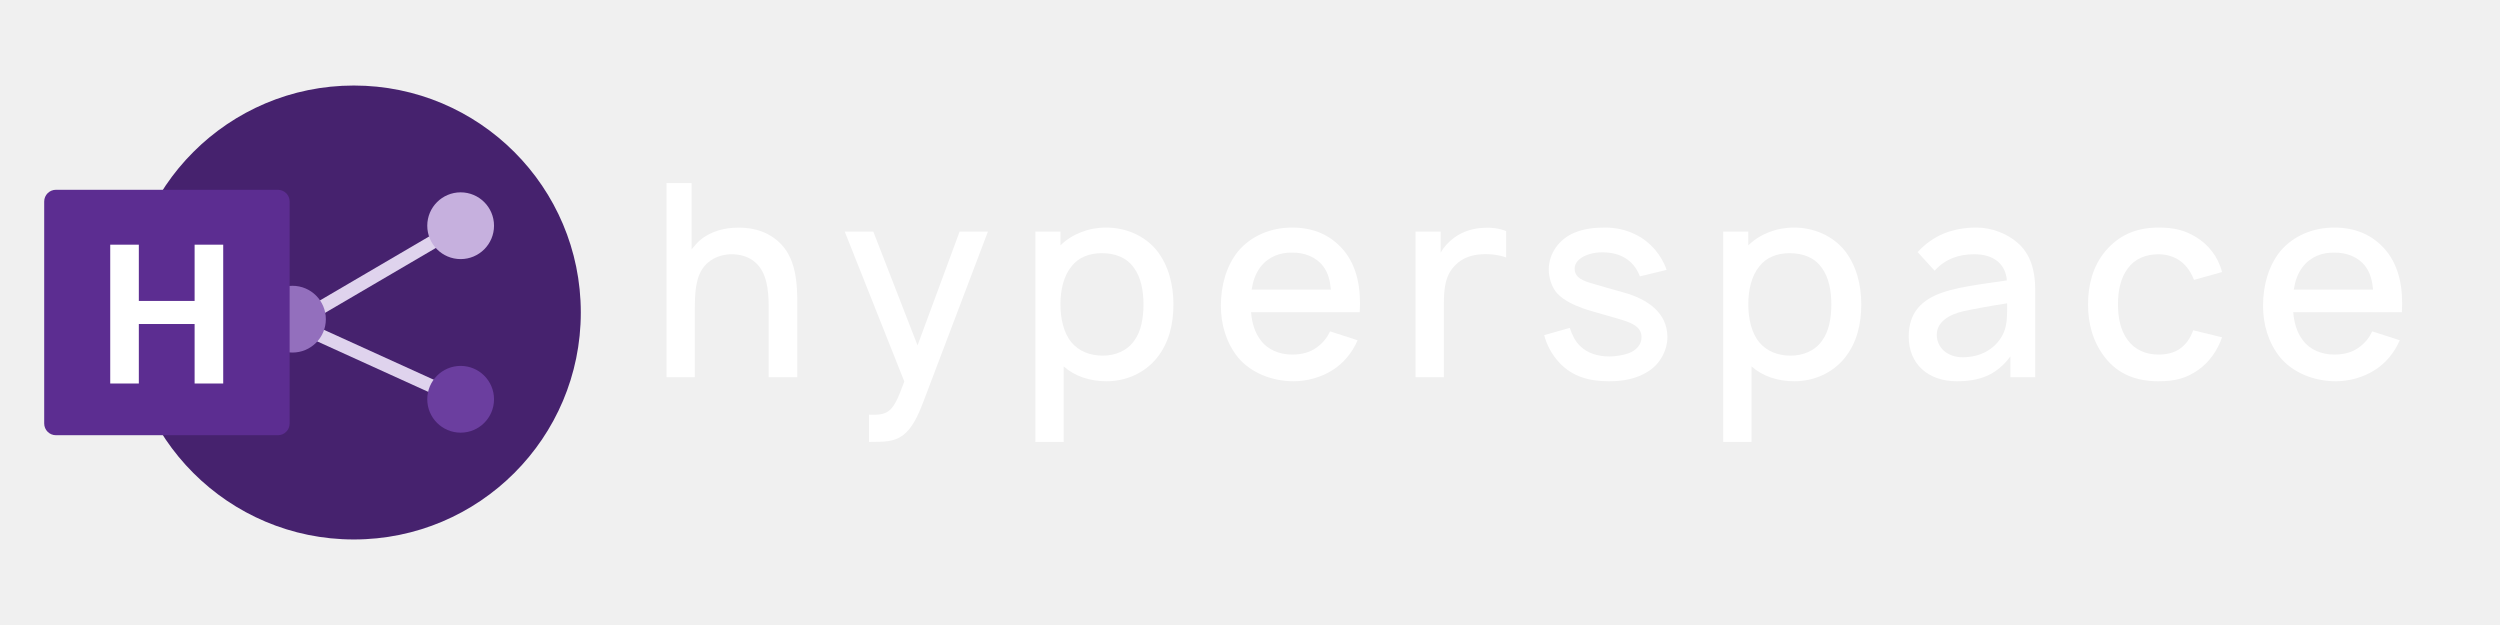
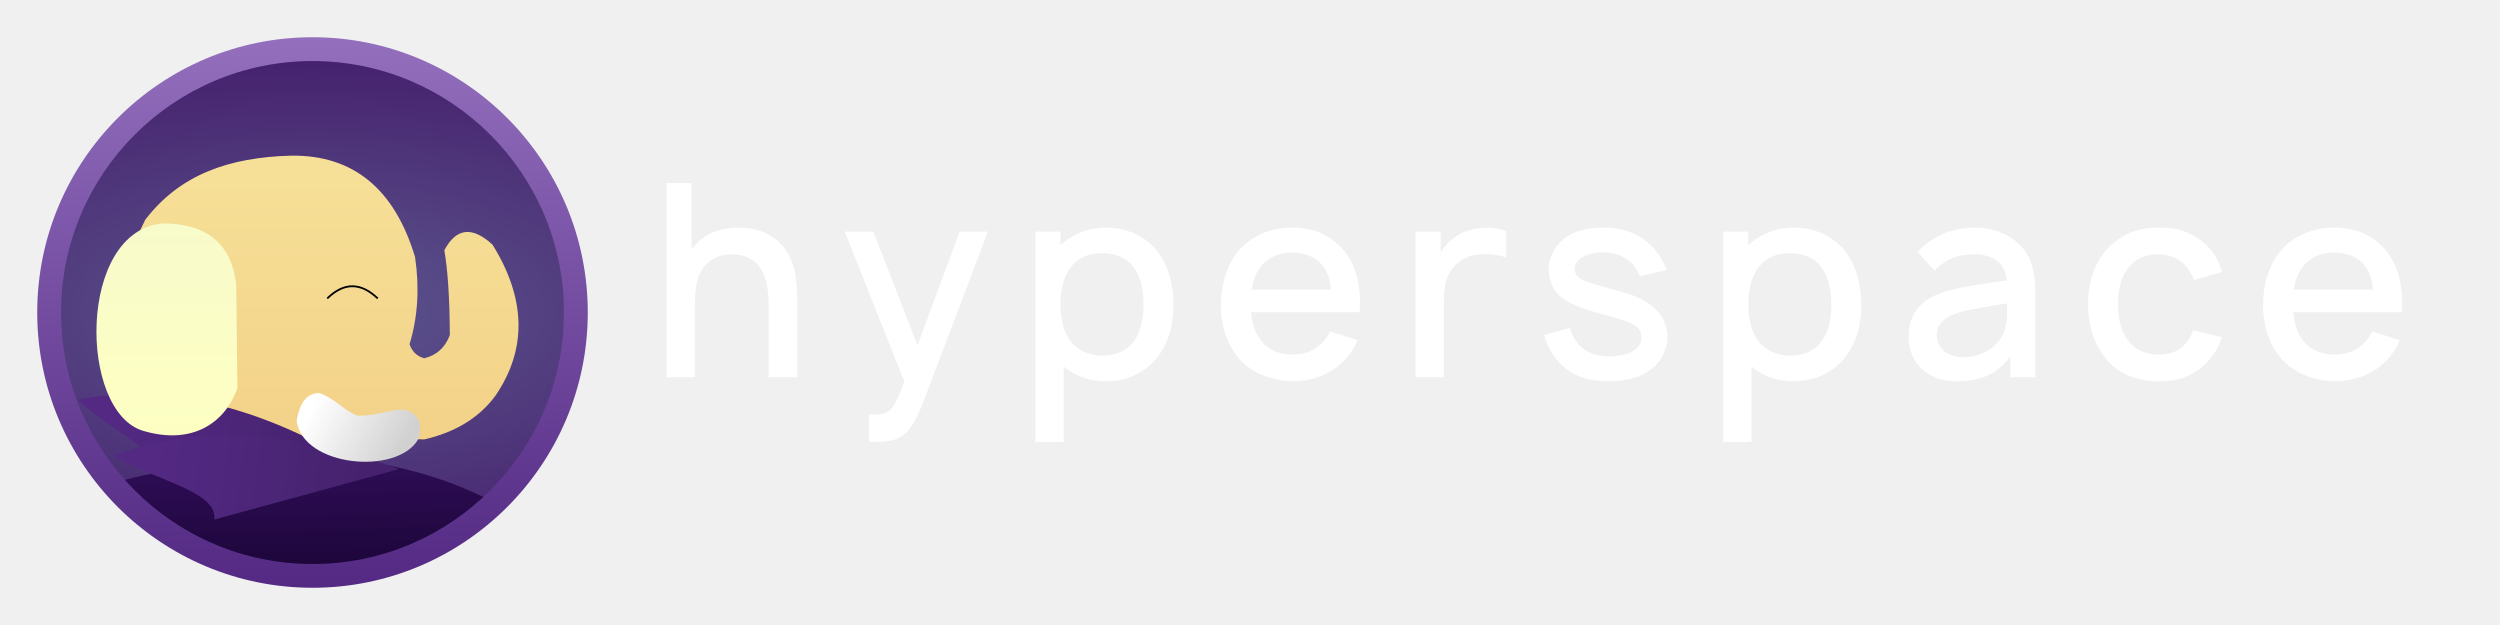
<svg xmlns="http://www.w3.org/2000/svg" width="100%" height="100%" viewBox="0 0 512 128" version="1.1" xml:space="preserve" style="fill-rule:evenodd;clip-rule:evenodd;stroke-linecap:square;stroke-miterlimit:3;">
  <g>
-     <circle cx="72.465" cy="64" r="46.484" style="fill:rgb(70,34,110);" />
-     <g>
-       <path d="M94.34,46.227L64,64" style="fill-rule:nonzero;stroke:rgb(223,211,237);stroke-width:2.73px;" />
-       <circle cx="94.34" cy="46.227" r="6.836" style="fill:rgb(198,176,222);" />
-       <path d="M61.266,66.734L94.34,81.773" style="fill-rule:nonzero;stroke:rgb(223,211,237);stroke-width:2.73px;" />
-       <circle cx="59.898" cy="65.367" r="6.836" style="fill:rgb(147,111,189);" />
-       <circle cx="94.34" cy="81.773" r="6.836" style="fill:rgb(107,62,159);" />
-     </g>
-     <g>
-       <path d="M59.316,41.268C59.316,39.943 58.241,38.868 56.914,38.868L11.451,38.868C10.126,38.868 9.051,39.943 9.051,41.268L9.051,86.732C9.051,88.057 10.126,89.132 11.451,89.132L56.914,89.132C58.241,89.132 59.316,88.057 59.316,86.732L59.316,41.268Z" style="fill:rgb(92,45,145);" />
-       <path d="M45.714,50.111L45.714,78.542L39.856,78.542L39.856,66.357L28.433,66.357L28.433,78.542L22.575,78.542L22.575,50.111L28.433,50.111L28.433,61.632L39.856,61.632L39.856,50.111L45.714,50.111Z" style="fill:white;fill-rule:nonzero;" />
+     <path d="M159.362,49.421C156.656,47.047 153.343,46.439 150.14,46.66C147.434,46.826 144.507,47.82 142.574,49.974L141.636,51.078L141.636,37.493L136.5,37.493L136.5,77.253L142.298,77.253L142.298,64.166C142.298,62.012 142.298,59.748 142.685,58.091C143.016,56.269 143.845,54.667 145.115,53.673C146.33,52.679 147.821,52.182 149.477,52.072C151.576,52.017 153.398,52.569 154.668,53.729C156.987,55.717 157.429,59.196 157.429,63.006L157.429,77.253L163.283,77.253L163.283,62.785C163.338,57.815 163.007,52.624 159.362,49.421Z" style="fill:white;fill-rule:nonzero;" />
+     <path d="M196.526,47.433L187.912,70.737L178.855,47.433L173.002,47.433L185.206,78.137C183.77,82.058 183.052,83.383 181.948,84.211C180.899,84.929 179.794,84.984 177.972,84.929L177.972,90.507C181.34,90.507 183.107,90.451 184.875,89.181C186.807,87.746 187.967,85.261 189.127,82.223L202.325,47.433L196.526,47.433Z" style="fill:white;fill-rule:nonzero;" />
+     <path d="M236.949,51.354C234.464,48.262 230.598,46.605 226.512,46.605C222.923,46.605 219.554,47.93 217.179,50.25L217.179,47.433L212.044,47.433L212.044,90.507L217.842,90.507L217.842,75.044C220.161,77.088 223.254,78.082 226.622,78.082C230.654,78.082 234.464,76.37 236.949,73.277C239.434,70.185 240.318,66.319 240.318,62.343C240.318,58.312 239.324,54.391 236.949,51.354ZM232.31,69.743C230.819,71.897 228.334,72.836 225.849,72.836C223.254,72.836 220.99,71.952 219.444,70.13C217.842,68.197 217.179,65.27 217.179,62.343C217.179,59.361 217.842,56.49 219.444,54.557C220.879,52.679 223.143,51.851 225.628,51.851C228.39,51.851 230.764,52.735 232.255,54.888C233.636,56.766 234.188,59.472 234.188,62.343C234.188,65.16 233.691,67.866 232.31,69.743Z" style="fill:white;fill-rule:nonzero;" />
+     <path d="M256.221,63.945L278.476,63.945C278.752,59.085 277.979,54.667 275.218,51.299C272.512,48.096 268.978,46.605 264.615,46.605C260.308,46.605 256.221,48.262 253.516,51.52C251.141,54.502 250.037,58.478 250.037,62.619C250.037,66.375 251.086,70.13 253.516,73.167C256.166,76.37 260.529,78.082 264.947,78.082C267.652,78.082 270.469,77.309 272.788,75.873C275.052,74.492 276.93,72.283 278.034,69.688L272.402,67.866C271.794,69.136 270.966,70.24 269.64,71.179C268.26,72.173 266.603,72.615 264.615,72.615C262.02,72.615 259.59,71.621 258.154,69.633C256.939,68.031 256.387,66.043 256.221,63.945ZM264.615,51.741C267.1,51.685 269.53,52.624 270.966,54.502C272.015,55.882 272.402,57.484 272.567,59.306L256.332,59.306C256.608,57.594 257.105,56.048 258.154,54.667C259.811,52.514 262.241,51.685 264.615,51.741Z" style="fill:white;fill-rule:nonzero;" />
+     <path d="M303.989,46.66C301.835,46.715 299.681,47.323 297.859,48.648C296.644,49.532 295.705,50.581 295.043,51.741L295.043,47.433L289.907,47.433L289.907,77.253L295.705,77.253L295.705,62.233C295.705,58.92 296.037,56.214 298.135,54.226C299.35,52.956 301.227,52.182 303.492,52.072C305.314,51.962 307.081,52.238 308.462,52.735L308.462,47.323C307.026,46.771 305.48,46.55 303.989,46.66Z" style="fill:white;fill-rule:nonzero;" />
+     <path d="M341.319,55.275C340.325,52.293 337.95,49.477 335.079,48.096C333.091,47.047 330.827,46.605 328.783,46.605C326.685,46.605 324.531,46.771 322.322,47.709C319.396,48.98 317.187,51.796 317.187,55.22C317.187,56.655 317.684,58.754 318.954,60.134C320.334,61.57 322.322,62.454 324.089,63.116C325.525,63.613 326.74,63.945 330.992,65.16C333.643,65.933 336.183,66.651 336.183,69.025C336.183,70.185 335.631,71.068 334.637,71.786C333.477,72.615 331.158,73.001 329.556,73.001C327.348,73.001 325.139,72.394 323.592,70.848C322.598,69.909 321.936,68.528 321.494,67.148L316.248,68.639C316.745,70.516 317.684,72.504 319.451,74.382C322.157,77.198 325.58,78.082 329.501,78.082C332.373,78.082 335.023,77.64 337.508,76.094C339.938,74.603 341.484,71.786 341.484,69.025C341.484,64.221 337.674,61.294 332.373,59.858C329.998,59.196 328.231,58.699 326.574,58.202C324.145,57.539 322.488,56.876 322.488,54.999C322.488,52.9 325.47,51.575 328.452,51.685C331.765,51.741 334.582,53.232 335.852,56.6L341.319,55.275Z" style="fill:white;fill-rule:nonzero;" />
+     <path d="M377.821,51.354C375.336,48.262 371.47,46.605 367.384,46.605C363.794,46.605 360.426,47.93 358.051,50.25L358.051,47.433L352.915,47.433L352.915,90.507L358.714,90.507L358.714,75.044C361.033,77.088 364.125,78.082 367.494,78.082C371.525,78.082 375.336,76.37 377.821,73.277C380.306,70.185 381.189,66.319 381.189,62.343C381.189,58.312 380.195,54.391 377.821,51.354ZM373.182,69.743C371.691,71.897 369.206,72.836 366.721,72.836C364.125,72.836 361.861,71.952 360.315,70.13C358.714,68.197 358.051,65.27 358.051,62.343C358.051,59.361 358.714,56.49 360.315,54.557C361.751,52.679 364.015,51.851 366.5,51.851C369.261,51.851 371.636,52.735 373.127,54.888C374.507,56.766 375.059,59.472 375.059,62.343C375.059,65.16 374.562,67.866 373.182,69.743Z" style="fill:white;fill-rule:nonzero;" />
+     <path d="M416.807,77.253L416.807,59.196C416.807,55.551 415.924,52.017 413.107,49.642C411.064,47.875 407.917,46.605 404.824,46.605C399.744,46.605 395.823,48.262 392.73,51.63L396.209,55.441C398.474,52.956 401.235,52.072 404.327,52.072C408.193,52.072 410.733,53.95 411.009,57.429C405.929,58.202 399.854,58.809 396.154,60.576C392.399,62.399 390.908,65.16 390.908,68.97C390.908,74.547 394.884,78.082 400.738,78.082C405.542,78.082 408.911,76.756 411.727,73.001L411.727,77.253L416.807,77.253ZM409.96,68.915C408.414,71.565 405.542,73.167 401.953,73.167C398.915,73.167 396.651,71.289 396.651,68.528C396.651,65.933 399.191,64.387 402.173,63.724C404.493,63.227 407.751,62.619 411.064,62.122C411.064,64.773 411.119,66.982 409.96,68.915Z" style="fill:white;fill-rule:nonzero;" />
+     <path d="M455.076,55.717C454.248,52.514 452.26,50.084 449.72,48.538C447.345,47.102 445.136,46.605 442.099,46.605C437.405,46.605 433.871,48.206 431.11,51.52C428.625,54.557 427.631,58.312 427.631,62.343C427.631,66.319 428.625,70.019 431.11,73.222C433.705,76.535 437.35,78.082 442.044,78.082C445.468,78.082 447.787,77.474 450.272,75.707C452.481,74.161 454.193,71.676 455.076,69.08L449.167,67.645C448.615,69.136 447.897,70.295 446.627,71.289C445.357,72.283 443.645,72.615 442.044,72.615C439.448,72.615 437.184,71.621 435.748,69.633C434.257,67.645 433.76,64.994 433.76,62.343C433.76,59.693 434.257,56.987 435.748,54.999C437.184,53.011 439.448,52.072 442.044,52.072C443.645,52.072 445.247,52.514 446.517,53.453C447.842,54.391 448.781,55.882 449.333,57.318L455.076,55.717Z" style="fill:white;fill-rule:nonzero;" />
+     <path d="M469.655,63.945L491.909,63.945C492.185,59.085 491.412,54.667 488.651,51.299C485.945,48.096 482.411,46.605 478.049,46.605C473.741,46.605 469.655,48.262 466.949,51.52C464.574,54.502 463.47,58.478 463.47,62.619C463.47,66.375 464.519,70.13 466.949,73.167C469.6,76.37 473.962,78.082 478.38,78.082C481.086,78.082 483.902,77.309 486.221,75.873C488.486,74.492 490.363,72.283 491.468,69.688L485.835,67.866C485.227,69.136 484.399,70.24 483.074,71.179C481.693,72.173 480.037,72.615 478.049,72.615C475.453,72.615 473.023,71.621 471.588,69.633C470.373,68.031 469.82,66.043 469.655,63.945ZM478.049,51.741C480.534,51.685 482.963,52.624 484.399,54.502C485.448,55.882 485.835,57.484 486.001,59.306L469.765,59.306C470.041,57.594 470.538,56.048 471.588,54.667C473.244,52.514 475.674,51.685 478.049,51.741Z" style="fill:white;fill-rule:nonzero;" />
+     <g transform="matrix(0.125,0,0,0.125,64,64)">
+       <g transform="matrix(1,0,0,1,-512,-512)">
+         <g>
+           <path d="M512,61C760.914,61 963,263.086 963,512C963,760.914 760.914,963 512,963C263.086,963 61,760.914 61,512C61,263.086 263.086,61 512,61Z" style="fill:url(#_Linear1);fill-rule:nonzero;" />
+           <g>
+             <path d="M924,512C924,739.389 739.389,924 512,924C284.611,924 100,739.389 100,512C100,284.611 284.611,100 512,100C739.389,100 924,284.611 924,512Z" style="fill:url(#_Radial2);fill-rule:nonzero;" />
+             <g>
+               <clipPath id="_clip3">
+                 <path d="M924,512C924,739.389 739.389,924 512,924C284.611,924 100,739.389 100,512C100,284.611 284.611,100 512,100C739.389,100 924,284.611 924,512Z" />
+               </clipPath>
+               <g clip-path="url(#_clip3)">
+                 <g>
+                   <path d="M238,360C295.197,285.459 375.604,257.821 477,255C578.52,253.771 646.196,309.114 680,421C687.544,471.569 684.554,519.246 671,564C675.111,576.014 683.121,583.691 695,587C715.324,582.169 729.334,569.513 737,549C736.711,489.315 733.721,442.992 728,410C747.516,373.313 773.859,370.323 807,401C861.984,489.569 863.66,571.912 812,648C785.405,684.18 746.415,708.19 695,720C652.148,718.82 617.824,714.163 592,706C486.826,769.085 386.836,773.762 292,720C205.635,611.833 173.334,488.563 238,360Z" style="fill:url(#_Linear4);fill-rule:nonzero;" />
+                   <g>
+                     <path d="M602.409,773.749C482.57,695.717 306.969,619.474 126.706,654.912C198.381,718.826 290.006,753.401 276.782,803.086L602.409,773.749Z" style="fill:url(#_Linear5);fill-rule:nonzero;" />
+                     <path d="M820.149,828.878C760.745,894.654 658.821,936.37 514.347,953.998C384.053,947.037 270.948,893.682 175,793.905C434.437,723.169 649.497,734.836 820.149,828.878Z" style="fill:url(#_Linear6);fill-rule:nonzero;" />
+                     <path d="M653.396,768.646C527.357,720.669 349.042,683.971 185,746.594C263.265,790.499 355.436,805.054 351.273,851.18L653.396,768.646Z" style="fill:url(#_Linear7);fill-rule:nonzero;" />
+                   </g>
+                   <path d="M523,644C548.476,652.094 565.102,674.42 586,681C619.78,682.401 650.155,665.915 668,673C687.177,680.298 692.854,695.975 685,720C650.656,778.986 497.06,764.977 486,690C490.825,659.361 503.168,644.038 523,644Z" style="fill:url(#_Linear8);fill-rule:nonzero;" />
+                   <path d="M268,366C126.262,375.98 128.366,675.501 235,706C312.361,728.913 367.715,695.599 389,636L387,466C379.239,399.883 339.582,366.559 268,366Z" style="fill:url(#_Linear9);fill-rule:nonzero;" />
+                 </g>
+                 <path d="M617.754,487.937C590.587,462.68 563.765,462.695 537.246,487.937" style="fill:none;stroke:black;stroke-width:3px;" />
+               </g>
+             </g>
+           </g>
+         </g>
+       </g>
    </g>
  </g>
-   <path d="M159.362,49.421C156.656,47.047 153.343,46.439 150.14,46.66C147.434,46.826 144.507,47.82 142.574,49.974L141.636,51.078L141.636,37.493L136.5,37.493L136.5,77.253L142.298,77.253L142.298,64.166C142.298,62.012 142.298,59.748 142.685,58.091C143.016,56.269 143.845,54.667 145.115,53.673C146.33,52.679 147.821,52.182 149.477,52.072C151.576,52.017 153.398,52.569 154.668,53.729C156.987,55.717 157.429,59.196 157.429,63.006L157.429,77.253L163.283,77.253L163.283,62.785C163.338,57.815 163.007,52.624 159.362,49.421Z" style="fill:white;fill-rule:nonzero;" />
-   <path d="M196.526,47.433L187.912,70.737L178.855,47.433L173.002,47.433L185.206,78.137C183.77,82.058 183.052,83.383 181.948,84.211C180.899,84.929 179.794,84.984 177.972,84.929L177.972,90.507C181.34,90.507 183.107,90.451 184.875,89.181C186.807,87.746 187.967,85.261 189.127,82.223L202.325,47.433L196.526,47.433Z" style="fill:white;fill-rule:nonzero;" />
-   <path d="M236.949,51.354C234.464,48.262 230.598,46.605 226.512,46.605C222.923,46.605 219.554,47.93 217.179,50.25L217.179,47.433L212.044,47.433L212.044,90.507L217.842,90.507L217.842,75.044C220.161,77.088 223.254,78.082 226.622,78.082C230.654,78.082 234.464,76.37 236.949,73.277C239.434,70.185 240.318,66.319 240.318,62.343C240.318,58.312 239.324,54.391 236.949,51.354ZM232.31,69.743C230.819,71.897 228.334,72.836 225.849,72.836C223.254,72.836 220.99,71.952 219.444,70.13C217.842,68.197 217.179,65.27 217.179,62.343C217.179,59.361 217.842,56.49 219.444,54.557C220.879,52.679 223.143,51.851 225.628,51.851C228.39,51.851 230.764,52.735 232.255,54.888C233.636,56.766 234.188,59.472 234.188,62.343C234.188,65.16 233.691,67.866 232.31,69.743Z" style="fill:white;fill-rule:nonzero;" />
-   <path d="M256.221,63.945L278.476,63.945C278.752,59.085 277.979,54.667 275.218,51.299C272.512,48.096 268.978,46.605 264.615,46.605C260.308,46.605 256.221,48.262 253.516,51.52C251.141,54.502 250.037,58.478 250.037,62.619C250.037,66.375 251.086,70.13 253.516,73.167C256.166,76.37 260.529,78.082 264.947,78.082C267.652,78.082 270.469,77.309 272.788,75.873C275.052,74.492 276.93,72.283 278.034,69.688L272.402,67.866C271.794,69.136 270.966,70.24 269.64,71.179C268.26,72.173 266.603,72.615 264.615,72.615C262.02,72.615 259.59,71.621 258.154,69.633C256.939,68.031 256.387,66.043 256.221,63.945ZM264.615,51.741C267.1,51.685 269.53,52.624 270.966,54.502C272.015,55.882 272.402,57.484 272.567,59.306L256.332,59.306C256.608,57.594 257.105,56.048 258.154,54.667C259.811,52.514 262.241,51.685 264.615,51.741Z" style="fill:white;fill-rule:nonzero;" />
-   <path d="M303.989,46.66C301.835,46.715 299.681,47.323 297.859,48.648C296.644,49.532 295.705,50.581 295.043,51.741L295.043,47.433L289.907,47.433L289.907,77.253L295.705,77.253L295.705,62.233C295.705,58.92 296.037,56.214 298.135,54.226C299.35,52.956 301.227,52.182 303.492,52.072C305.314,51.962 307.081,52.238 308.462,52.735L308.462,47.323C307.026,46.771 305.48,46.55 303.989,46.66Z" style="fill:white;fill-rule:nonzero;" />
-   <path d="M341.319,55.275C340.325,52.293 337.95,49.477 335.079,48.096C333.091,47.047 330.827,46.605 328.783,46.605C326.685,46.605 324.531,46.771 322.322,47.709C319.396,48.98 317.187,51.796 317.187,55.22C317.187,56.655 317.684,58.754 318.954,60.134C320.334,61.57 322.322,62.454 324.089,63.116C325.525,63.613 326.74,63.945 330.992,65.16C333.643,65.933 336.183,66.651 336.183,69.025C336.183,70.185 335.631,71.068 334.637,71.786C333.477,72.615 331.158,73.001 329.556,73.001C327.348,73.001 325.139,72.394 323.592,70.848C322.598,69.909 321.936,68.528 321.494,67.148L316.248,68.639C316.745,70.516 317.684,72.504 319.451,74.382C322.157,77.198 325.58,78.082 329.501,78.082C332.373,78.082 335.023,77.64 337.508,76.094C339.938,74.603 341.484,71.786 341.484,69.025C341.484,64.221 337.674,61.294 332.373,59.858C329.998,59.196 328.231,58.699 326.574,58.202C324.145,57.539 322.488,56.876 322.488,54.999C322.488,52.9 325.47,51.575 328.452,51.685C331.765,51.741 334.582,53.232 335.852,56.6L341.319,55.275Z" style="fill:white;fill-rule:nonzero;" />
-   <path d="M377.821,51.354C375.336,48.262 371.47,46.605 367.384,46.605C363.794,46.605 360.426,47.93 358.051,50.25L358.051,47.433L352.915,47.433L352.915,90.507L358.714,90.507L358.714,75.044C361.033,77.088 364.125,78.082 367.494,78.082C371.525,78.082 375.336,76.37 377.821,73.277C380.306,70.185 381.189,66.319 381.189,62.343C381.189,58.312 380.195,54.391 377.821,51.354ZM373.182,69.743C371.691,71.897 369.206,72.836 366.721,72.836C364.125,72.836 361.861,71.952 360.315,70.13C358.714,68.197 358.051,65.27 358.051,62.343C358.051,59.361 358.714,56.49 360.315,54.557C361.751,52.679 364.015,51.851 366.5,51.851C369.261,51.851 371.636,52.735 373.127,54.888C374.507,56.766 375.059,59.472 375.059,62.343C375.059,65.16 374.562,67.866 373.182,69.743Z" style="fill:white;fill-rule:nonzero;" />
-   <path d="M416.807,77.253L416.807,59.196C416.807,55.551 415.924,52.017 413.107,49.642C411.064,47.875 407.917,46.605 404.824,46.605C399.744,46.605 395.823,48.262 392.73,51.63L396.209,55.441C398.474,52.956 401.235,52.072 404.327,52.072C408.193,52.072 410.733,53.95 411.009,57.429C405.929,58.202 399.854,58.809 396.154,60.576C392.399,62.399 390.908,65.16 390.908,68.97C390.908,74.547 394.884,78.082 400.738,78.082C405.542,78.082 408.911,76.756 411.727,73.001L411.727,77.253L416.807,77.253ZM409.96,68.915C408.414,71.565 405.542,73.167 401.953,73.167C398.915,73.167 396.651,71.289 396.651,68.528C396.651,65.933 399.191,64.387 402.173,63.724C404.493,63.227 407.751,62.619 411.064,62.122C411.064,64.773 411.119,66.982 409.96,68.915Z" style="fill:white;fill-rule:nonzero;" />
-   <path d="M455.076,55.717C454.248,52.514 452.26,50.084 449.72,48.538C447.345,47.102 445.136,46.605 442.099,46.605C437.405,46.605 433.871,48.206 431.11,51.52C428.625,54.557 427.631,58.312 427.631,62.343C427.631,66.319 428.625,70.019 431.11,73.222C433.705,76.535 437.35,78.082 442.044,78.082C445.468,78.082 447.787,77.474 450.272,75.707C452.481,74.161 454.193,71.676 455.076,69.08L449.167,67.645C448.615,69.136 447.897,70.295 446.627,71.289C445.357,72.283 443.645,72.615 442.044,72.615C439.448,72.615 437.184,71.621 435.748,69.633C434.257,67.645 433.76,64.994 433.76,62.343C433.76,59.693 434.257,56.987 435.748,54.999C437.184,53.011 439.448,52.072 442.044,52.072C443.645,52.072 445.247,52.514 446.517,53.453C447.842,54.391 448.781,55.882 449.333,57.318L455.076,55.717Z" style="fill:white;fill-rule:nonzero;" />
-   <path d="M469.655,63.945L491.909,63.945C492.185,59.085 491.412,54.667 488.651,51.299C485.945,48.096 482.411,46.605 478.049,46.605C473.741,46.605 469.655,48.262 466.949,51.52C464.574,54.502 463.47,58.478 463.47,62.619C463.47,66.375 464.519,70.13 466.949,73.167C469.6,76.37 473.962,78.082 478.38,78.082C481.086,78.082 483.902,77.309 486.221,75.873C488.486,74.492 490.363,72.283 491.468,69.688L485.835,67.866C485.227,69.136 484.399,70.24 483.074,71.179C481.693,72.173 480.037,72.615 478.049,72.615C475.453,72.615 473.023,71.621 471.588,69.633C470.373,68.031 469.82,66.043 469.655,63.945ZM478.049,51.741C480.534,51.685 482.963,52.624 484.399,54.502C485.448,55.882 485.835,57.484 486.001,59.306L469.765,59.306C470.041,57.594 470.538,56.048 471.588,54.667C473.244,52.514 475.674,51.685 478.049,51.741Z" style="fill:white;fill-rule:nonzero;" />
+   <defs>
+     <linearGradient id="_Linear1" x1="0" y1="0" x2="1" y2="0" gradientUnits="userSpaceOnUse" gradientTransform="matrix(-1.45053e-13,902,-902,-1.45053e-13,512,61)">
+       <stop offset="0" style="stop-color:rgb(147,111,189);stop-opacity:1" />
+       <stop offset="1" style="stop-color:rgb(83,41,131);stop-opacity:1" />
+     </linearGradient>
+     <radialGradient id="_Radial2" cx="0" cy="0" r="1" gradientUnits="userSpaceOnUse" gradientTransform="matrix(919.965,0.9165,0,412,512,512)">
+       <stop offset="0" style="stop-color:rgb(92,86,142);stop-opacity:1" />
+       <stop offset="1" style="stop-color:rgb(70,34,110);stop-opacity:1" />
+     </radialGradient>
+     <linearGradient id="_Linear4" x1="0" y1="0" x2="1" y2="0" gradientUnits="userSpaceOnUse" gradientTransform="matrix(1.42238e-13,502.118,-502.118,1.42238e-13,526.694,254.98)">
+       <stop offset="0" style="stop-color:rgb(246,224,152);stop-opacity:1" />
+       <stop offset="0.01" style="stop-color:rgb(246,224,152);stop-opacity:1" />
+       <stop offset="0.98" style="stop-color:rgb(243,209,135);stop-opacity:1" />
+       <stop offset="1" style="stop-color:rgb(243,209,135);stop-opacity:1" />
+     </linearGradient>
+     <linearGradient id="_Linear5" x1="0" y1="0" x2="1" y2="0" gradientUnits="userSpaceOnUse" gradientTransform="matrix(334.98,122.112,-122.112,334.98,196.547,667.537)">
+       <stop offset="0" style="stop-color:rgb(83,41,131);stop-opacity:1" />
+       <stop offset="1" style="stop-color:rgb(70,34,110);stop-opacity:1" />
+     </linearGradient>
+     <linearGradient id="_Linear6" x1="0" y1="0" x2="1" y2="0" gradientUnits="userSpaceOnUse" gradientTransform="matrix(5.459,206.595,-206.595,5.459,495.892,747.746)">
+       <stop offset="0" style="stop-color:rgb(47,13,87);stop-opacity:1" />
+       <stop offset="0.02" style="stop-color:rgb(47,13,87);stop-opacity:1" />
+       <stop offset="1" style="stop-color:rgb(26,5,54);stop-opacity:1" />
+     </linearGradient>
+     <linearGradient id="_Linear7" x1="0" y1="0" x2="1" y2="0" gradientUnits="userSpaceOnUse" gradientTransform="matrix(336.259,49.4246,-49.4246,336.259,252.961,745.579)">
+       <stop offset="0" style="stop-color:rgb(83,41,131);stop-opacity:1" />
+       <stop offset="1" style="stop-color:rgb(70,34,110);stop-opacity:1" />
+     </linearGradient>
+     <linearGradient id="_Linear8" x1="0" y1="0" x2="1" y2="0" gradientUnits="userSpaceOnUse" gradientTransform="matrix(143.133,79.6096,-79.6096,143.133,515.644,660.488)">
+       <stop offset="0" style="stop-color:white;stop-opacity:1" />
+       <stop offset="0.98" style="stop-color:rgb(209,209,209);stop-opacity:1" />
+       <stop offset="1" style="stop-color:rgb(209,209,209);stop-opacity:1" />
+     </linearGradient>
+     <linearGradient id="_Linear9" x1="0" y1="0" x2="1" y2="0" gradientUnits="userSpaceOnUse" gradientTransform="matrix(2.12647e-14,347.279,-347.279,2.12647e-14,273.5,366)">
+       <stop offset="0" style="stop-color:rgb(248,251,202);stop-opacity:1" />
+       <stop offset="1" style="stop-color:rgb(253,255,194);stop-opacity:1" />
+     </linearGradient>
+   </defs>
</svg>
